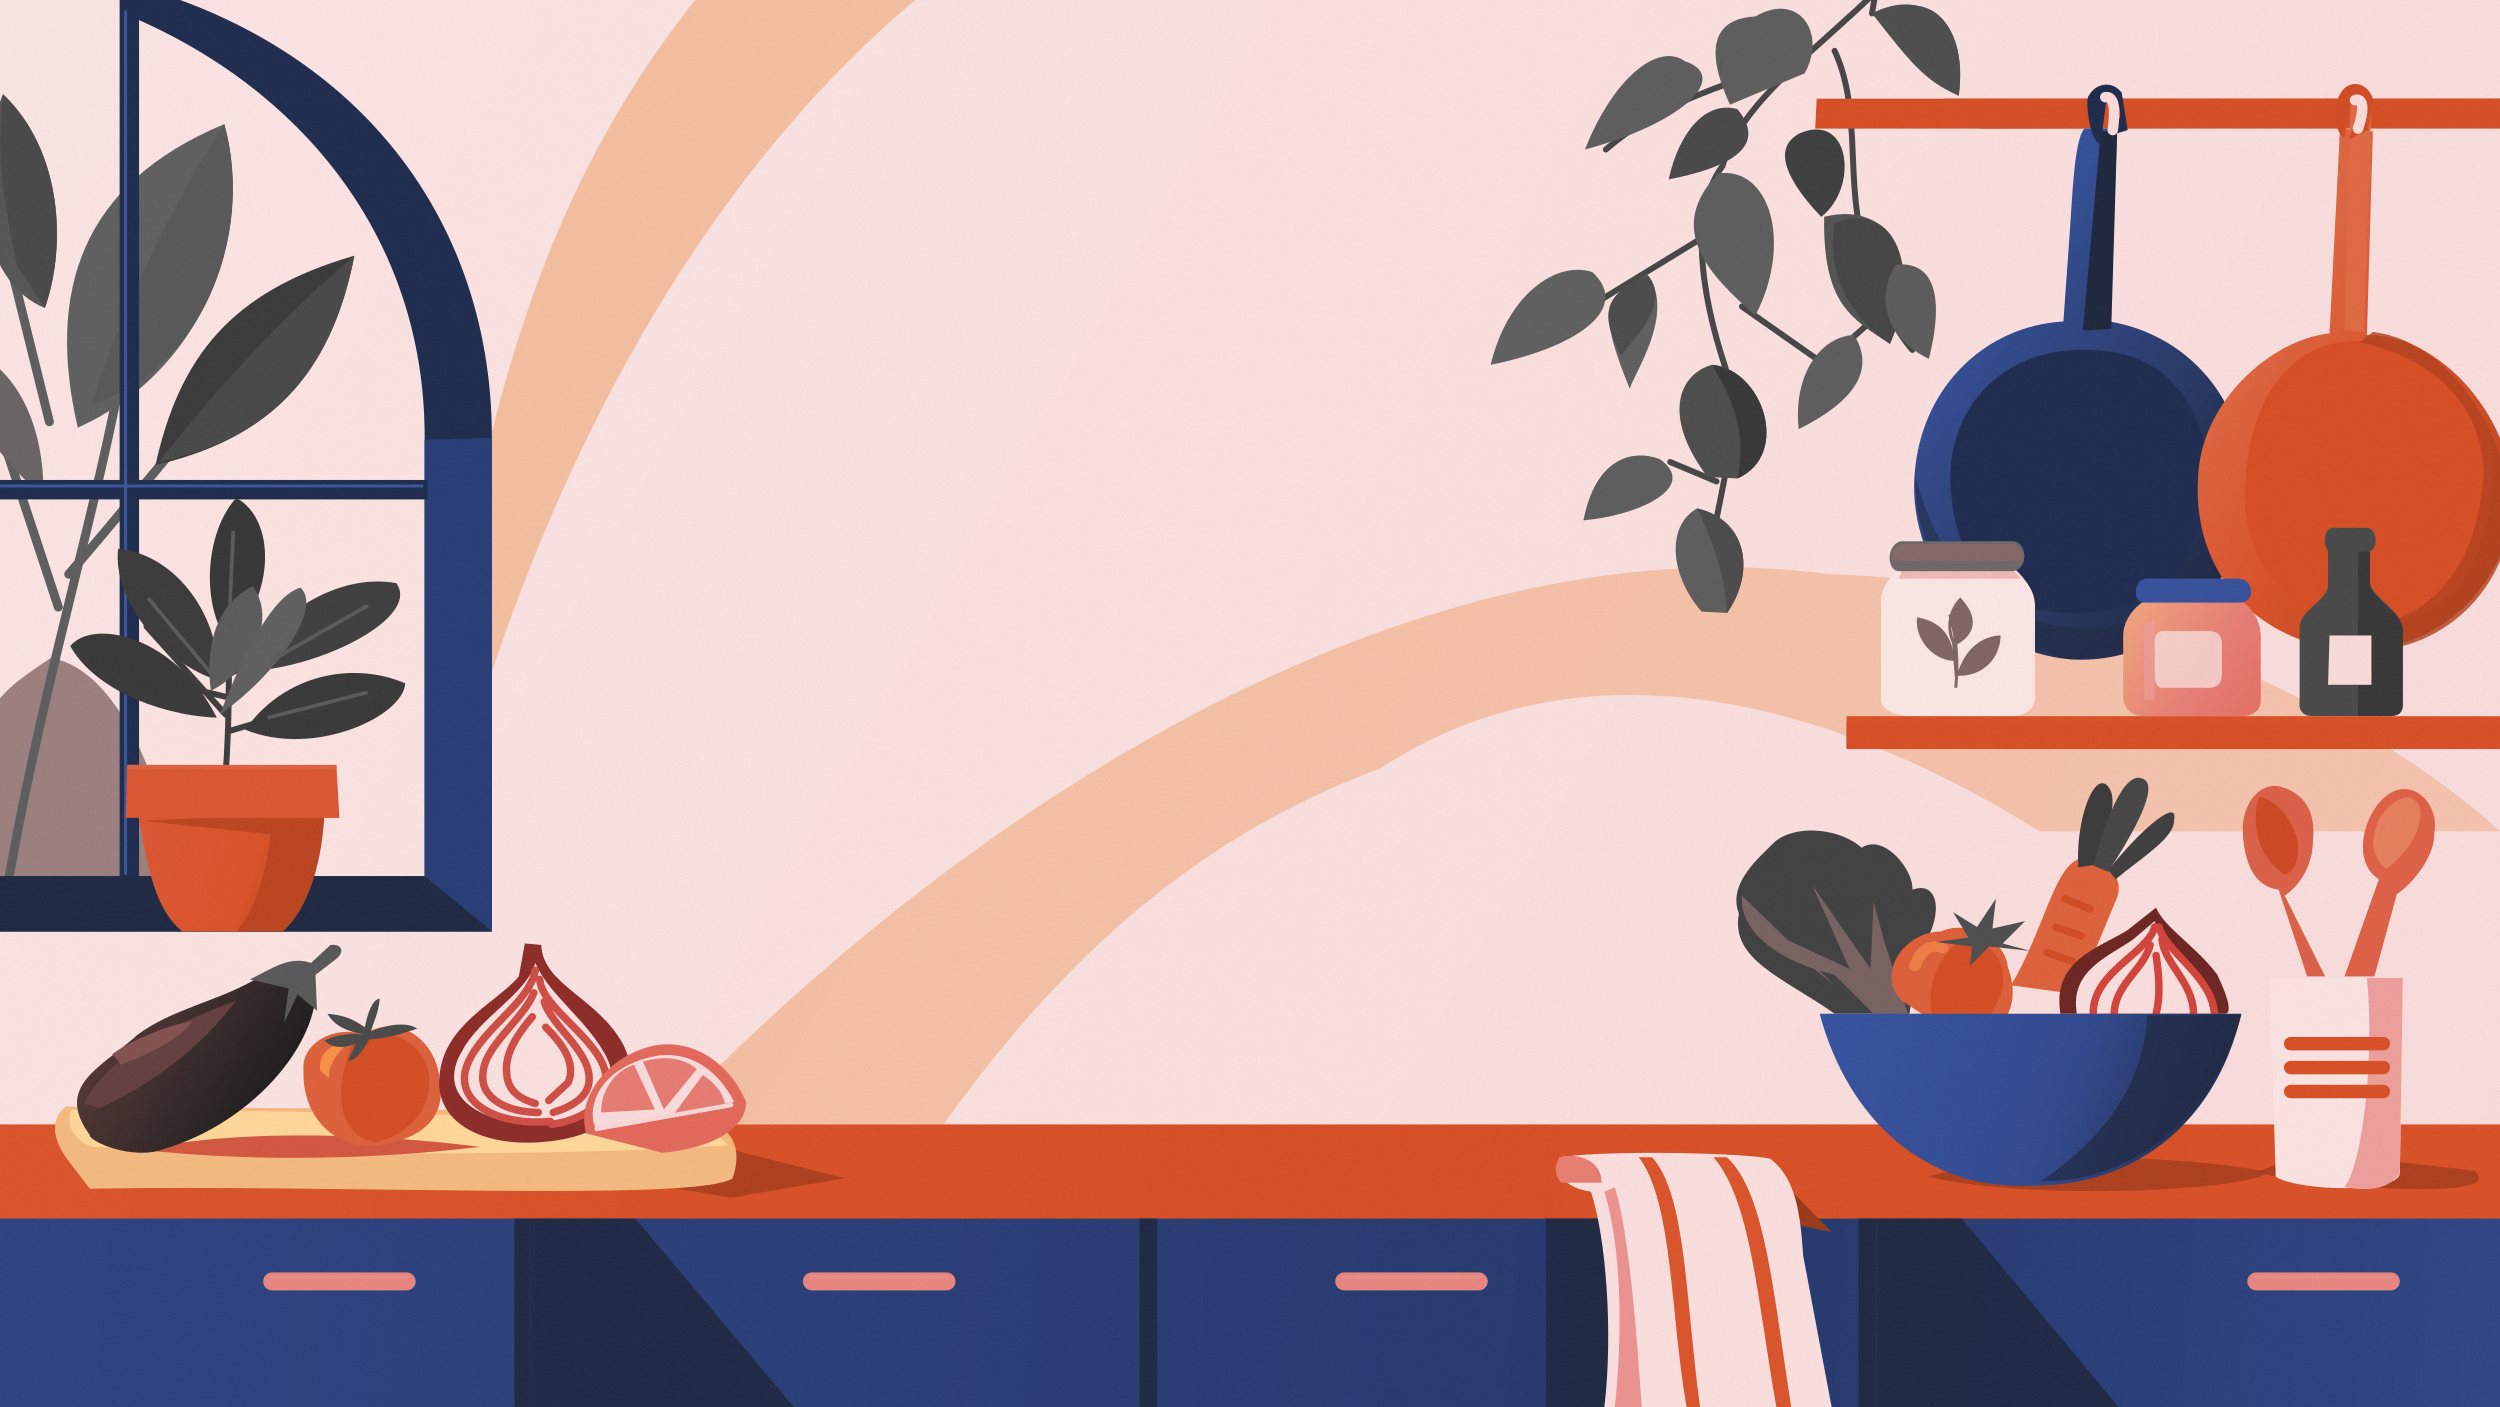
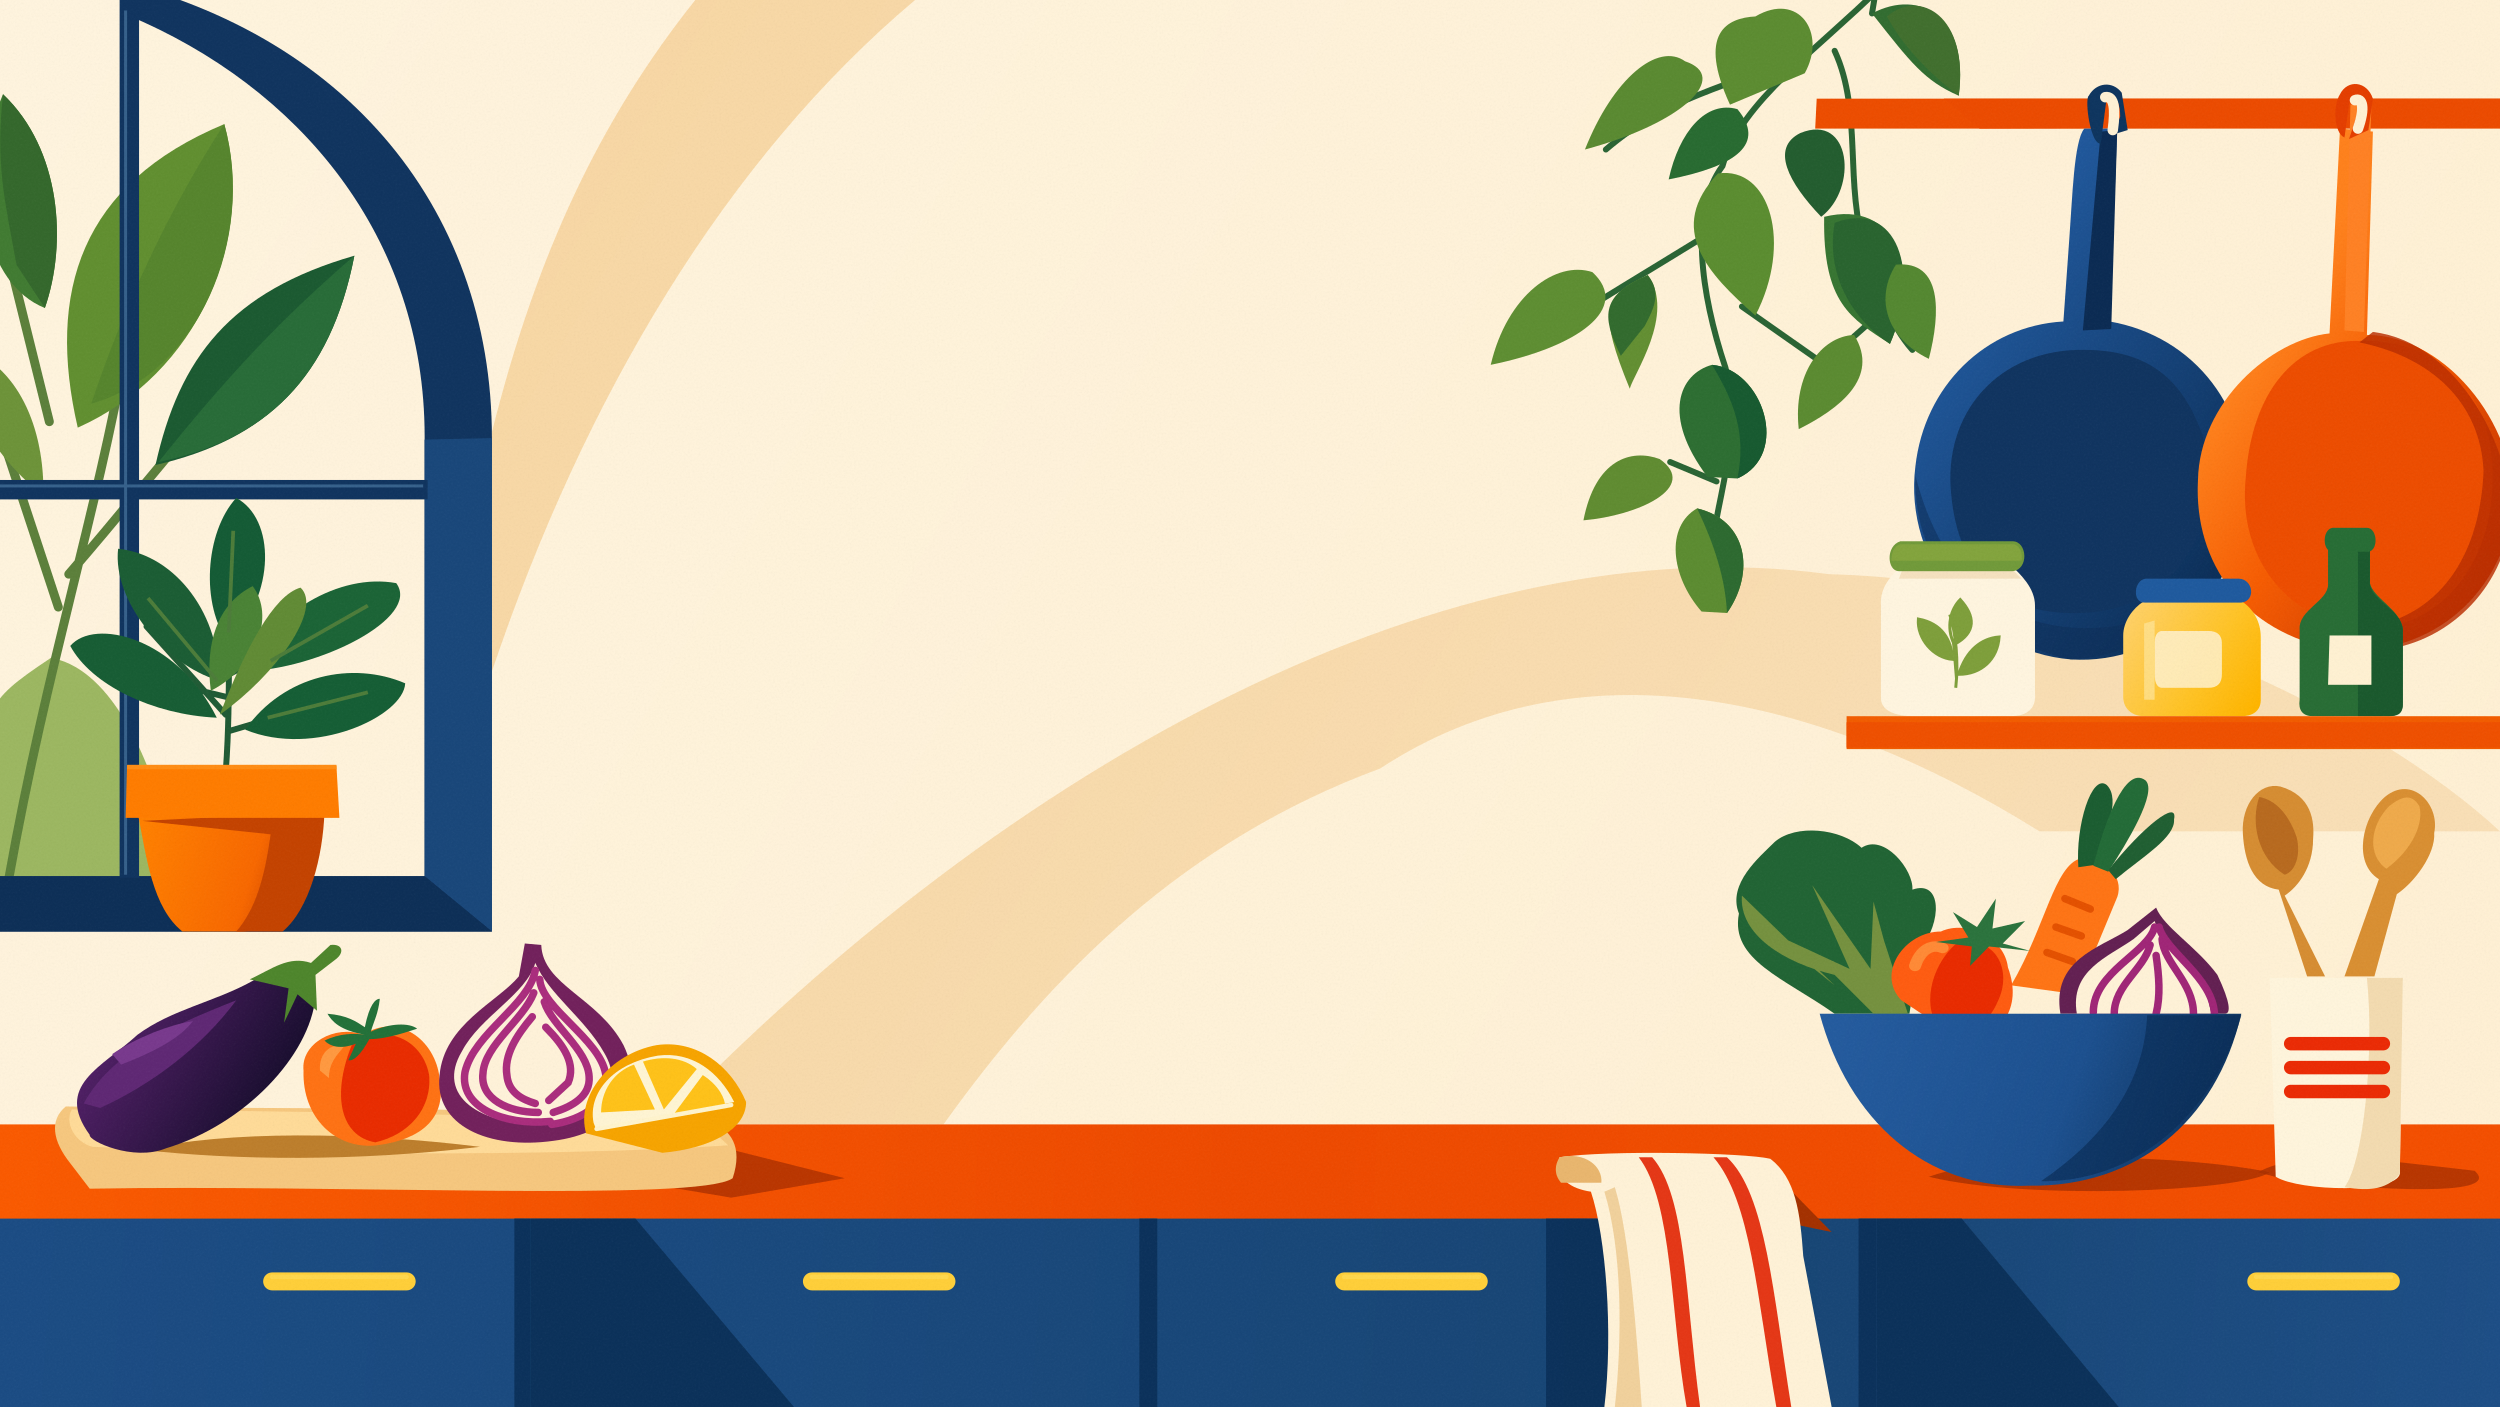
<svg xmlns="http://www.w3.org/2000/svg" viewBox="0 0 1672 941" fill="none" role="img" aria-labelledby="kitchen-title">
  <defs>
    <linearGradient id="wall" x1="0" y1="0" x2="1672" y2="941" gradientUnits="userSpaceOnUse">
-       <stop stop-color="#fae4e3" />
-       <stop offset="1" stop-color="#f8dbda" />
+       <stop stop-color="#fff4de" />
+       <stop offset="1" stop-color="#fff0d3" />
    </linearGradient>
    <linearGradient id="sunlight" x1="329" y1="100" x2="1430" y2="745" gradientUnits="userSpaceOnUse">
-       <stop stop-color="#f3be9e" />
-       <stop offset="1" stop-color="#f4c2ad" />
+       <stop stop-color="#f8d7a4" />
+       <stop offset="1" stop-color="#f9dfb6" />
    </linearGradient>
    <linearGradient id="blue-pan" x1="1280" y1="244" x2="1494" y2="400" gradientUnits="userSpaceOnUse">
-       <stop stop-color="#36519b" />
-       <stop offset="1" stop-color="#20283e" />
+       <stop stop-color="#20589c" />
+       <stop offset="1" stop-color="#0a2c54" />
    </linearGradient>
    <linearGradient id="orange-pan" x1="1487" y1="266" x2="1672" y2="389" gradientUnits="userSpaceOnUse">
-       <stop stop-color="#dd6541" />
-       <stop offset=".4" stop-color="#d9532a" />
-       <stop offset="1" stop-color="#bb4521" />
+       <stop stop-color="#ff811c" />
+       <stop offset=".4" stop-color="#f65c02" />
+       <stop offset="1" stop-color="#c33100" />
    </linearGradient>
    <linearGradient id="orange-pot" x1="93" y1="556" x2="211" y2="593" gradientUnits="userSpaceOnUse">
-       <stop stop-color="#db5734" />
-       <stop offset=".65" stop-color="#d9532a" />
-       <stop offset="1" stop-color="#b54320" />
+       <stop stop-color="#ff8000" />
+       <stop offset=".65" stop-color="#f86800" />
+       <stop offset="1" stop-color="#bc3500" />
    </linearGradient>
    <linearGradient id="counter" x1="0" y1="752" x2="1672" y2="815" gradientUnits="userSpaceOnUse">
-       <stop stop-color="#da542c" />
-       <stop offset=".5" stop-color="#d74f26" />
-       <stop offset="1" stop-color="#d95128" />
+       <stop stop-color="#fa5a00" />
+       <stop offset=".5" stop-color="#ee4a00" />
+       <stop offset="1" stop-color="#f44f00" />
    </linearGradient>
    <linearGradient id="cabinet" x1="0" y1="815" x2="1672" y2="941" gradientUnits="userSpaceOnUse">
-       <stop stop-color="#2e4482" />
-       <stop offset=".7" stop-color="#26396d" />
-       <stop offset="1" stop-color="#2f4686" />
+       <stop stop-color="#1b4c84" />
+       <stop offset=".7" stop-color="#174574" />
+       <stop offset="1" stop-color="#1d4e86" />
    </linearGradient>
    <linearGradient id="bowl-blue" x1="1228" y1="688" x2="1480" y2="780" gradientUnits="userSpaceOnUse">
-       <stop stop-color="#38539f" />
-       <stop offset=".6" stop-color="#324a8e" />
-       <stop offset="1" stop-color="#202a47" />
+       <stop stop-color="#245b9e" />
+       <stop offset=".6" stop-color="#1c508f" />
+       <stop offset="1" stop-color="#0d315a" />
    </linearGradient>
    <linearGradient id="jar-yellow" x1="1421" y1="418" x2="1508" y2="472" gradientUnits="userSpaceOnUse">
-       <stop stop-color="#f0a17d" />
-       <stop offset=".6" stop-color="#e67e75" />
-       <stop offset="1" stop-color="#e47167" />
+       <stop stop-color="#ffd064" />
+       <stop offset=".6" stop-color="#ffc325" />
+       <stop offset="1" stop-color="#ffb500" />
    </linearGradient>
    <linearGradient id="leaf-green" x1="1100" y1="100" x2="1270" y2="280" gradientUnits="userSpaceOnUse">
-       <stop stop-color="#6c6565" />
-       <stop offset="1" stop-color="#3e3e3e" />
+       <stop stop-color="#6e9639" />
+       <stop offset="1" stop-color="#205b2f" />
    </linearGradient>
    <linearGradient id="purple-skin" x1="63" y1="684" x2="179" y2="756" gradientUnits="userSpaceOnUse">
-       <stop stop-color="#583a39" />
-       <stop offset="1" stop-color="#1a1c1c" />
+       <stop stop-color="#56216b" />
+       <stop offset="1" stop-color="#140c2a" />
    </linearGradient>
    <clipPath id="window-opening">
      <path d="M0 0H83C199 39 285 154 285 292V587H0Z" />
    </clipPath>
    <filter id="kitchen-paper" x="0" y="0" width="100%" height="100%" color-interpolation-filters="sRGB">
      <feTurbulence type="fractalNoise" baseFrequency=".72" numOctaves="3" seed="22" stitchTiles="stitch" result="noise" />
      <feColorMatrix in="noise" type="saturate" values="0" />
      <feComponentTransfer>
        <feFuncA type="linear" slope=".06" />
      </feComponentTransfer>
      <feComposite in2="SourceGraphic" operator="in" result="pigment" />
      <feBlend in="SourceGraphic" in2="pigment" mode="soft-light" />
    </filter>
  </defs>
  <g filter="url(#kitchen-paper)">
    <path d="M0 0H1672V941H0Z" fill="url(#wall)" />
    <path d="M465 0H612C486 106 391 265 329 449L329 289C359 169 402 79 465 0Z" fill="url(#sunlight)" />
    <path d="M442 752C678 507 971 350 1223 384 1410 389 1590 480 1672 556L1364 556C1215 463 1054 428 923 514 793 562 704 650 631 752Z" fill="url(#sunlight)" />
    <g clip-path="url(#window-opening)">
-       <path d="M-34 553C-3 469-14 472 34 440 69 446 101 494 120 587H-34Z" fill="#9c8080" />
-       <path d="M6 587C31 447 65 342 84 234M46 384C111 309 163 237 228 184M33 282 7 177M39 406 5 303" stroke="#5e5e5e" stroke-width="6" stroke-linecap="round" />
-       <path d="M30 206C-10 190-24 125 2 63 41 100 45 163 30 206Z" fill="#565656" />
-       <path d="M11 177C3 133-3 110 2 63 41 100 45 163 30 206Z" fill="#4a4a4a" />
-       <path d="M52 286C31 195 54 123 150 83 171 159 133 250 52 286Z" fill="#606060" />
-       <path d="M61 270C83 204 114 138 150 83 171 159 133 250 61 270Z" fill="#595959" />
-       <path d="M104 311C120 239 154 195 237 171 221 253 178 294 104 311Z" fill="#3b3b3b" />
-       <path d="M106 309C151 253 186 215 237 171 221 253 178 294 106 309Z" fill="#4a4a4a" />
-       <path d="M-25 232C12 244 30 286 29 332-15 295-24 261-25 232Z" fill="#6b6464" />
+       <path d="M-34 553C-3 469-14 472 34 440 69 446 101 494 120 587H-34Z" fill="#9cb761" />
+       <path d="M6 587C31 447 65 342 84 234M46 384C111 309 163 237 228 184M33 282 7 177M39 406 5 303" stroke="#5c803b" stroke-width="6" stroke-linecap="round" />
+       <path d="M30 206C-10 190-24 125 2 63 41 100 45 163 30 206Z" fill="#417b32" />
+       <path d="M11 177C3 133-3 110 2 63 41 100 45 163 30 206Z" fill="#34682c" />
+       <path d="M52 286C31 195 54 123 150 83 171 159 133 250 52 286Z" fill="#618f30" />
+       <path d="M61 270C83 204 114 138 150 83 171 159 133 250 61 270Z" fill="#56852d" />
+       <path d="M104 311C120 239 154 195 237 171 221 253 178 294 104 311Z" fill="#1b5a31" />
+       <path d="M106 309C151 253 186 215 237 171 221 253 178 294 106 309Z" fill="#286c38" />
+       <path d="M-25 232C12 244 30 286 29 332-15 295-24 261-25 232Z" fill="#6d9339" />
    </g>
-     <path d="M55-18C227 15 329 137 329 293V623H-30V586H284V292C284 158 200 58 85 10L80-14Z" fill="#202d4f" />
-     <path d="M284 294 329 293V623L284 586Z" fill="#293e76" />
-     <path d="M0 586H284L329 623H0Z" fill="#202a44" />
-     <path d="M80 0H93V587H80Z" fill="#202d4f" />
-     <path d="M0 321H286V334H0Z" fill="#202d4f" />
-     <path d="M84 7V585M0 325H283" stroke="#3c559a" stroke-width="2" />
-     <path d="M151 516C155 461 151 421 156 385M151 478 98 419M153 451 233 410M153 489 234 465M151 466 84 450" stroke="#3e3e3e" stroke-width="4" stroke-linecap="round" />
-     <path d="M146 455C111 445 75 402 79 367 119 371 148 414 146 455Z" fill="#3c3c3c" />
-     <path d="M153 430C134 405 137 356 158 333 184 347 185 397 153 430Z" fill="#383838" />
-     <path d="M163 449C182 410 227 383 265 390 282 413 213 448 163 449Z" fill="#404040" />
-     <path d="M164 488C190 451 236 442 271 457 270 479 210 507 164 488Z" fill="#3a3a3a" />
-     <path d="M145 480C102 478 61 458 47 432 63 413 118 426 145 480Z" fill="#3a3a3a" />
-     <path d="M141 462C137 431 145 404 169 392 184 412 172 446 141 462Z" fill="#5c5c5c" />
-     <path d="M147 478C164 434 183 398 201 393 216 407 185 451 147 478Z" fill="#606060" />
-     <path d="M99 400 145 455M181 442 246 405M179 480 246 463M156 355 153 423" stroke="#5b5b5b" stroke-width="2.5" />
+     <path d="M55-18C227 15 329 137 329 293V623H-30V586H284V292C284 158 200 58 85 10L80-14Z" fill="#10345f" />
+     <path d="M284 294 329 293V623L284 586Z" fill="#19477a" />
+     <path d="M0 586H284L329 623H0Z" fill="#0d2f57" />
+     <path d="M80 0H93V587H80Z" fill="#10345f" />
+     <path d="M0 321H286V334H0Z" fill="#10345f" />
+     <path d="M84 7V585M0 325H283" stroke="#36618b" stroke-width="2" />
+     <path d="M151 516C155 461 151 421 156 385M151 478 98 419M153 451 233 410M153 489 234 465M151 466 84 450" stroke="#205b35" stroke-width="4" stroke-linecap="round" />
+     <path d="M146 455C111 445 75 402 79 367 119 371 148 414 146 455Z" fill="#1b5d34" />
+     <path d="M153 430C134 405 137 356 158 333 184 347 185 397 153 430Z" fill="#145b35" />
+     <path d="M163 449C182 410 227 383 265 390 282 413 213 448 163 449Z" fill="#1b6436" />
+     <path d="M164 488C190 451 236 442 271 457 270 479 210 507 164 488Z" fill="#155e35" />
+     <path d="M145 480C102 478 61 458 47 432 63 413 118 426 145 480Z" fill="#175d34" />
+     <path d="M141 462C137 431 145 404 169 392 184 412 172 446 141 462Z" fill="#4a8335" />
+     <path d="M147 478C164 434 183 398 201 393 216 407 185 451 147 478Z" fill="#618b35" />
+     <path d="M99 400 145 455M181 442 246 405M179 480 246 463M156 355 153 423" stroke="#4d7c3a" stroke-width="2.5" />
    <path d="M92 543H217C212 590 195 623 160 623H122C102 607 98 574 92 543Z" fill="url(#orange-pot)" />
-     <path d="M95 549 181 558C177 587 171 608 158 623H189C207 608 216 573 217 543Z" fill="#bb4521" />
-     <path d="M85 512H225L227 547H84Z" fill="#db5732" />
-     <path d="M85 513H225" stroke="#de6243" stroke-width="3" />
-     <path d="M1257-8C1217 32 1164 68 1152 111 1130 141 1137 195 1154 246 1169 306 1134 360 1147 402M1210 34C1153 60 1116 64 1074 100M1150 152 1047 215M1165 205 1232 252M1227 34C1246 75 1233 124 1248 169 1259 198 1264 217 1279 234M1252 9 1255-9M1148 322 1117 309M1258 209 1240 225M1255 188 1272 182" stroke="#474747" stroke-width="4" stroke-linecap="round" />
-     <path d="M1252 9C1284-8 1317 11 1310 64 1287 54 1278 42 1252 9Z" fill="#4f4f4f" />
-     <path d="M1262 11C1272 30 1290 49 1310 64 1317 11 1284-8 1262 11Z" fill="#4e4e4e" />
-     <path d="M1157 70C1135 22 1155 12 1174 11 1203-6 1222 22 1207 49Z" fill="#5e5e5e" />
-     <path d="M1060 100C1079 52 1109 28 1127 41 1157 51 1127 82 1060 100Z" fill="#5e5e5e" />
-     <path d="M1116 120C1123 88 1141 67 1162 73 1181 96 1162 111 1116 120Z" fill="#4a4a4a" />
-     <path d="M1149 116C1184 111 1199 163 1174 211 1142 183 1114 153 1149 116Z" fill="#5e5e5e" />
-     <path d="M1204 89C1238 75 1243 126 1218 145 1196 122 1184 99 1204 89Z" fill="#404040" />
-     <path d="M1220 145C1269 133 1285 182 1264 230 1238 213 1219 203 1220 145Z" fill="#545454" />
-     <path d="M1227 149C1221 183 1238 213 1264 230 1285 182 1269 133 1227 149Z" fill="#464646" />
-     <path d="M1268 177C1299 174 1298 209 1290 240 1261 226 1254 199 1268 177Z" fill="#5c5c5c" />
-     <path d="M997 244C1008 197 1041 174 1065 182 1091 206 1056 232 997 244Z" fill="#606060" />
-     <path d="M1090 260C1069 209 1072 197 1102 184 1121 210 1092 251 1090 260Z" fill="#606060" />
-     <path d="M1100 218C1107 205 1111 195 1102 184 1072 197 1070 210 1084 238Z" fill="#4c4c4c" />
-     <path d="M1142 319C1111 278 1123 250 1145 244 1179 247 1198 304 1162 320Z" fill="#4e4e4e" />
-     <path d="M1145 244C1160 269 1168 290 1162 320 1198 304 1179 247 1145 244Z" fill="#393939" />
-     <path d="M1059 348C1067 307 1091 300 1110 307 1137 326 1095 345 1059 348Z" fill="#5e5e5e" />
-     <path d="M1138 409C1117 385 1114 352 1135 340 1169 348 1174 383 1155 410Z" fill="#5e5e5e" />
-     <path d="M1135 340C1147 365 1154 388 1155 410 1174 383 1169 348 1135 340Z" fill="#4c4c4c" />
-     <path d="M1203 287C1199 250 1218 225 1240 224 1258 253 1229 274 1203 287Z" fill="#5e5e5e" />
-     <path d="M1215 66H1672V86H1214Z" fill="#d64f26" />
-     <path d="M1300 66H1672V85L1324 86Z" fill="#d54f26" />
+     <path d="M95 549 181 558C177 587 171 608 158 623H189C207 608 216 573 217 543Z" fill="#c44300" />
+     <path d="M85 512H225L227 547H84Z" fill="#ff7c00" />
+     <path d="M85 513H225" stroke="#ff8d15" stroke-width="3" />
+     <path d="M1257-8C1217 32 1164 68 1152 111 1130 141 1137 195 1154 246 1169 306 1134 360 1147 402M1210 34C1153 60 1116 64 1074 100M1150 152 1047 215M1165 205 1232 252M1227 34C1246 75 1233 124 1248 169 1259 198 1264 217 1279 234M1252 9 1255-9M1148 322 1117 309M1258 209 1240 225M1255 188 1272 182" stroke="#2a6434" stroke-width="4" stroke-linecap="round" />
+     <path d="M1252 9C1284-8 1317 11 1310 64 1287 54 1278 42 1252 9Z" fill="#326d31" />
+     <path d="M1262 11C1272 30 1290 49 1310 64 1317 11 1284-8 1262 11Z" fill="#416f2e" />
+     <path d="M1157 70C1135 22 1155 12 1174 11 1203-6 1222 22 1207 49Z" fill="#5c8c31" />
+     <path d="M1060 100C1079 52 1109 28 1127 41 1157 51 1127 82 1060 100Z" fill="#5a8a31" />
+     <path d="M1116 120C1123 88 1141 67 1162 73 1181 96 1162 111 1116 120Z" fill="#286b31" />
+     <path d="M1149 116C1184 111 1199 163 1174 211 1142 183 1114 153 1149 116Z" fill="#5b8d30" />
+     <path d="M1204 89C1238 75 1243 126 1218 145 1196 122 1184 99 1204 89Z" fill="#235d2f" />
+     <path d="M1220 145C1269 133 1285 182 1264 230 1238 213 1219 203 1220 145Z" fill="#377532" />
+     <path d="M1227 149C1221 183 1238 213 1264 230 1285 182 1269 133 1227 149Z" fill="#29642f" />
+     <path d="M1268 177C1299 174 1298 209 1290 240 1261 226 1254 199 1268 177Z" fill="#548831" />
+     <path d="M997 244C1008 197 1041 174 1065 182 1091 206 1056 232 997 244Z" fill="#5e8e32" />
+     <path d="M1090 260C1069 209 1072 197 1102 184 1121 210 1092 251 1090 260Z" fill="#638f32" />
+     <path d="M1100 218C1107 205 1111 195 1102 184 1072 197 1070 210 1084 238Z" fill="#326b2e" />
+     <path d="M1142 319C1111 278 1123 250 1145 244 1179 247 1198 304 1162 320Z" fill="#2d6e32" />
+     <path d="M1145 244C1160 269 1168 290 1162 320 1198 304 1179 247 1145 244Z" fill="#175a30" />
+     <path d="M1059 348C1067 307 1091 300 1110 307 1137 326 1095 345 1059 348Z" fill="#608c31" />
+     <path d="M1138 409C1117 385 1114 352 1135 340 1169 348 1174 383 1155 410Z" fill="#5c8c31" />
+     <path d="M1135 340C1147 365 1154 388 1155 410 1174 383 1169 348 1135 340Z" fill="#2d6a30" />
+     <path d="M1203 287C1199 250 1218 225 1240 224 1258 253 1229 274 1203 287Z" fill="#5b8b31" />
+     <path d="M1215 66H1672V86H1214Z" fill="#ed4d00" />
+     <path d="M1300 66H1672V85L1324 86Z" fill="#ec4b00" />
    <path d="M1394 86C1387 94 1386 133 1384 159L1380 215C1328 218 1287 258 1281 312 1273 376 1322 436 1385 441 1448 445 1497 395 1502 335 1506 274 1468 225 1411 215L1416 86Z" fill="url(#blue-pan)" />
-     <path d="M1394 234C1337 233 1299 276 1305 331 1310 384 1340 411 1389 410 1454 410 1489 352 1473 291 1460 254 1437 234 1394 234Z" fill="#202d50" />
-     <path d="M1281 318C1279 382 1327 429 1385 441 1445 438 1483 395 1501 339 1485 387 1451 418 1401 420 1341 422 1299 388 1281 318Z" fill="#202a44" opacity=".55" />
-     <path d="M1405 88 1393 221 1412 220 1416 87Z" fill="#20283e" />
-     <path d="M1397 64C1402 55 1413 54 1419 62L1423 87 1413 90 1418 78C1418 62 1409 63 1409 65L1405 96C1398 97 1394 66 1397 64Z" fill="#202c4d" />
-     <path d="M1408 65C1414 64 1415 73 1413 87" stroke="#f9dbda" stroke-width="7" stroke-linecap="round" />
+     <path d="M1394 234C1337 233 1299 276 1305 331 1310 384 1340 411 1389 410 1454 410 1489 352 1473 291 1460 254 1437 234 1394 234Z" fill="#103460" />
+     <path d="M1281 318C1279 382 1327 429 1385 441 1445 438 1483 395 1501 339 1485 387 1451 418 1401 420 1341 422 1299 388 1281 318Z" fill="#0c2d58" opacity=".55" />
+     <path d="M1405 88 1393 221 1412 220 1416 87Z" fill="#0b2b53" />
+     <path d="M1397 64C1402 55 1413 54 1419 62L1423 87 1413 90 1418 78C1418 62 1409 63 1409 65L1405 96C1398 97 1394 66 1397 64Z" fill="#0e355f" />
+     <path d="M1408 65C1414 64 1415 73 1413 87" stroke="#fff1d4" stroke-width="7" stroke-linecap="round" />
    <path d="M1565 86 1558 223C1519 227 1471 269 1470 321 1467 377 1501 423 1561 434 1623 441 1671 400 1680 344 1687 290 1638 224 1583 224L1587 88Z" fill="url(#orange-pan)" />
-     <path d="M1578 228C1535 227 1506 262 1502 319 1496 377 1534 417 1583 421 1638 419 1667 371 1667 321 1669 257 1623 226 1578 228Z" fill="#d64f26" />
-     <path d="M1587 222C1645 229 1682 303 1679 350 1672 399 1631 434 1586 435L1582 420C1637 411 1659 365 1661 315 1659 270 1627 239 1578 229Z" fill="#b2421f" opacity=".82" />
-     <path d="M1572 70 1568 221 1581 222 1586 70Z" fill="#df6a45" />
-     <path d="M1565 63C1570 53 1583 54 1587 66L1584 87 1571 93 1578 72C1580 62 1573 62 1571 70L1568 92C1561 89 1560 71 1565 63Z" fill="#d04d25" />
-     <path d="M1575 67C1580 65 1582 72 1577 86" stroke="#f9dbda" stroke-width="7" stroke-linecap="round" />
-     <path d="M1273 378C1265 384 1257 393 1258 405L1258 467C1258 475 1267 479 1280 479H1344C1356 479 1362 474 1361 463L1361 405C1361 393 1351 384 1345 378Z" fill="#fae5e4" />
-     <path d="M1273 379H1344L1352 387H1270Z" fill="#ea9996" opacity=".6" />
-     <path d="M1271 362H1346C1356 362 1357 381 1346 382H1270C1262 382 1261 365 1271 362Z" fill="#6f6868" />
-     <path d="M1271 364H1346C1351 364 1353 371 1352 375H1265C1265 369 1267 365 1271 364Z" fill="#856868" />
-     <path d="M1308 460C1310 442 1308 423 1304 411M1306 441C1293 440 1282 427 1283 414 1299 417 1305 428 1306 441ZM1310 451C1315 435 1325 427 1337 426 1336 441 1325 451 1310 451ZM1307 431C1301 419 1305 407 1311 401 1321 412 1322 423 1307 431Z" fill="#806666" stroke="#806666" stroke-width="2" />
+     <path d="M1578 228C1535 227 1506 262 1502 319 1496 377 1534 417 1583 421 1638 419 1667 371 1667 321 1669 257 1623 226 1578 228Z" fill="#ed4d00" />
+     <path d="M1587 222C1645 229 1682 303 1679 350 1672 399 1631 434 1586 435L1582 420C1637 411 1659 365 1661 315 1659 270 1627 239 1578 229Z" fill="#b92d00" opacity=".82" />
+     <path d="M1572 70 1568 221 1581 222 1586 70Z" fill="#ff8124" />
+     <path d="M1565 63C1570 53 1583 54 1587 66L1584 87 1571 93 1578 72C1580 62 1573 62 1571 70L1568 92C1561 89 1560 71 1565 63Z" fill="#e43e00" />
+     <path d="M1575 67C1580 65 1582 72 1577 86" stroke="#fff1d4" stroke-width="7" stroke-linecap="round" />
+     <path d="M1273 378C1265 384 1257 393 1258 405L1258 467C1258 475 1267 479 1280 479H1344C1356 479 1362 474 1361 463L1361 405C1361 393 1351 384 1345 378Z" fill="#fff5df" />
+     <path d="M1273 379H1344L1352 387H1270Z" fill="#eed4aa" opacity=".6" />
+     <path d="M1271 362H1346C1356 362 1357 381 1346 382H1270C1262 382 1261 365 1271 362Z" fill="#719a3a" />
+     <path d="M1271 364H1346C1351 364 1353 371 1352 375H1265C1265 369 1267 365 1271 364Z" fill="#83a43d" />
+     <path d="M1308 460C1310 442 1308 423 1304 411M1306 441C1293 440 1282 427 1283 414 1299 417 1305 428 1306 441ZM1310 451C1315 435 1325 427 1337 426 1336 441 1325 451 1310 451ZM1307 431C1301 419 1305 407 1311 401 1321 412 1322 423 1307 431Z" fill="#7e9f3b" stroke="#7e9f3b" stroke-width="2" />
    <path d="M1434 402H1499C1507 407 1512 416 1512 426V468C1512 476 1506 479 1499 479H1434C1426 479 1420 474 1420 466V425C1420 416 1426 407 1434 402Z" fill="url(#jar-yellow)" />
-     <path d="M1435 387H1497C1507 387 1509 402 1499 403H1434C1426 403 1427 388 1435 387Z" fill="#37529c" />
-     <path d="M1446 422H1477C1483 422 1486 425 1486 430V451C1486 457 1483 460 1477 460H1446C1442 460 1441 455 1441 451V430C1441 425 1443 422 1446 422Z" fill="#f7d6d5" opacity=".85" />
-     <path d="M1434 417 1441 415V468H1434Z" fill="#ed9d9a" opacity=".7" />
-     <path d="M1557 365H1585L1585 390C1587 400 1606 408 1607 421V471C1607 476 1604 479 1597 479H1547C1540 479 1537 475 1538 468V421C1537 408 1557 402 1557 391Z" fill="#4a4a4a" />
-     <path d="M1577 366H1585V391C1587 402 1606 408 1607 421V471C1607 478 1603 479 1597 479H1577Z" fill="#393939" />
-     <path d="M1560 353H1583C1590 353 1591 368 1584 369H1560C1553 369 1553 354 1560 353Z" fill="#4a4a4a" />
-     <path d="M1558 425H1586V458H1557Z" fill="#f8dad9" />
-     <path d="M1235 479H1672V501H1235Z" fill="#d95027" />
-     <path d="M1235 483H1672V500H1235Z" fill="#d74f26" />
+     <path d="M1435 387H1497C1507 387 1509 402 1499 403H1434C1426 403 1427 388 1435 387Z" fill="#1f5a9e" />
+     <path d="M1446 422H1477C1483 422 1486 425 1486 430V451C1486 457 1483 460 1477 460H1446C1442 460 1441 455 1441 451V430C1441 425 1443 422 1446 422Z" fill="#fff1cd" opacity=".85" />
+     <path d="M1434 417 1441 415V468H1434Z" fill="#ffe69a" opacity=".7" />
+     <path d="M1557 365H1585L1585 390C1587 400 1606 408 1607 421V471C1607 476 1604 479 1597 479H1547C1540 479 1537 475 1538 468V421C1537 408 1557 402 1557 391Z" fill="#286d35" />
+     <path d="M1577 366H1585V391C1587 402 1606 408 1607 421V471C1607 478 1603 479 1597 479H1577Z" fill="#1a592d" />
+     <path d="M1560 353H1583C1590 353 1591 368 1584 369H1560C1553 369 1553 354 1560 353Z" fill="#276d35" />
+     <path d="M1558 425H1586V458H1557Z" fill="#fff1d2" />
+     <path d="M1235 479H1672V501H1235Z" fill="#f25c00" />
+     <path d="M1235 483H1672V500H1235Z" fill="#ef5000" />
    <path d="M0 752H1672V816H0Z" fill="url(#counter)" />
    <path d="M0 815H1672V941H0Z" fill="url(#cabinet)" />
-     <path d="M344 815H355V941H344ZM762 815H774V941H762ZM1034 815H1046V941H1034ZM1243 815H1255V941H1243Z" fill="#202a46" />
-     <path d="M355 815H425L531 941H355ZM1046 815H1110L1218 941H1046ZM1255 815H1312L1417 941H1255Z" fill="#202943" opacity=".95" />
-     <path d="m182 857 90 0m271 0 90 0m266 0 90 0m520 0 90 0" stroke="#e8867f" stroke-width="12" stroke-linecap="round" />
-     <path d="m182 854 90 0m271 0 90 0m266 0 90 0m520 0 90 0" stroke="#e98c86" stroke-width="3" stroke-linecap="round" />
-     <path d="M438 756 565 788 489 801 364 780Z" fill="#a03b1c" opacity=".75" />
-     <path d="M44 740C171 742 345 739 474 750 489 755 497 767 490 788 468 804 225 792 60 795L47 778C35 763 33 749 44 740Z" fill="#f3b97f" />
-     <path d="M48 742C191 743 340 745 472 752L487 766C366 774 187 772 62 767 50 764 43 751 48 742Z" fill="#fed698" />
-     <path d="M95 769C151 756 241 757 321 767 238 777 157 776 95 769Z" fill="#d25840" />
+     <path d="M344 815H355V941H344ZM762 815H774V941H762ZM1034 815H1046V941H1034ZM1243 815H1255V941H1243Z" fill="#0b315b" />
+     <path d="M355 815H425L531 941H355ZM1046 815H1110L1218 941H1046ZM1255 815H1312L1417 941H1255Z" fill="#0b3058" opacity=".95" />
+     <path d="m182 857 90 0m271 0 90 0m266 0 90 0m520 0 90 0" stroke="#ffcf39" stroke-width="12" stroke-linecap="round" />
+     <path d="m182 854 90 0m271 0 90 0m266 0 90 0m520 0 90 0" stroke="#ffd74c" stroke-width="3" stroke-linecap="round" />
+     <path d="M438 756 565 788 489 801 364 780Z" fill="#a72e00" opacity=".75" />
+     <path d="M44 740C171 742 345 739 474 750 489 755 497 767 490 788 468 804 225 792 60 795L47 778C35 763 33 749 44 740Z" fill="#f6c77e" />
+     <path d="M48 742C191 743 340 745 472 752L487 766C366 774 187 772 62 767 50 764 43 751 48 742Z" fill="#ffdb98" />
+     <path d="M95 769C151 756 241 757 321 767 238 777 157 776 95 769Z" fill="#bd7e2c" />
    <path d="M60 759C36 726 68 714 92 692 115 675 144 670 169 656 185 644 207 648 211 667 207 706 164 752 111 768 89 777 59 763 60 759Z" fill="url(#purple-skin)" />
-     <path d="M56 738C74 705 112 687 158 669 135 700 102 725 67 741Z" fill="#644140" />
-     <path d="M75 705C91 694 114 685 129 683 119 696 99 705 81 712Z" fill="#845251" />
-     <path d="M167 655C182 648 193 639 208 644L221 632C229 631 231 637 224 642L211 652 212 676 199 665 190 684 193 661Z" fill="#595959" />
-     <path d="M203 716C201 698 224 685 243 692 266 677 291 695 294 721 299 747 283 762 252 766 225 769 202 748 203 716Z" fill="#dd613c" />
-     <path d="M236 697C261 684 283 697 287 719 289 742 273 759 251 764 228 760 221 733 236 697Z" fill="#d34e25" />
-     <path d="M214 716C213 704 222 697 230 700 225 706 220 711 220 721Z" fill="#f79047" />
-     <path d="M244 692C227 689 222 683 219 678 232 679 238 683 244 687 247 672 251 668 254 668 253 678 250 683 248 690 261 684 274 684 279 688 267 692 256 695 247 695 241 706 236 710 233 709L238 698C228 702 221 700 217 696 227 691 237 691 244 692Z" fill="#4a4a4a" />
-     <path d="M362 632C363 659 400 667 417 699 433 732 410 758 370 763 327 769 290 753 294 719 297 685 333 670 347 653L351 631Z" fill="#8d2d29" />
-     <path d="M358 644C352 665 321 680 309 703 291 733 321 753 365 752 401 751 419 729 404 704 391 681 367 665 358 644Z" fill="#f9e0df" />
-     <path d="M358 649C354 672 317 691 311 717 307 740 336 753 368 750M361 655C362 674 401 695 405 718 409 737 390 749 369 752M357 664C350 682 324 699 323 718 321 735 340 744 360 744M364 670C369 686 393 702 394 720 395 733 383 740 370 744M356 680C345 693 337 706 339 719 340 730 348 735 358 738M365 687C378 700 385 712 380 724L367 736" stroke="#ce4e45" stroke-width="5" stroke-linecap="round" />
-     <path d="M392 758C385 734 407 705 439 699 466 695 489 713 499 737 499 755 476 768 443 771Z" fill="#e2695b" />
-     <path d="M397 751C393 731 410 711 440 706 463 703 481 717 491 737L399 756Z" fill="#f8dbda" />
-     <path d="M402 744C402 730 410 717 424 712L438 742ZM430 710C443 706 457 707 466 715L444 742ZM470 719C481 726 485 735 485 740L450 746Z" fill="#e67b73" />
-     <path d="m399 755 90-16" stroke="#f7d6d5" stroke-width="3" stroke-linecap="round" />
-     <path d="M1290 787C1344 768 1465 773 1518 784 1500 797 1355 803 1290 787Z" fill="#a23c1d" opacity=".8" />
-     <path d="M1510 784C1541 768 1584 775 1655 783 1672 798 1614 798 1533 790Z" fill="#a23c1d" opacity=".8" />
-     <path d="M1227 678C1193 654 1157 642 1163 611 1155 591 1177 573 1187 563 1201 551 1231 554 1245 567 1260 557 1280 582 1279 595 1299 588 1299 617 1284 635L1277 678Z" fill="#424242" />
-     <path d="M1165 599C1163 625 1193 644 1227 652L1253 678H1276L1260 629 1253 603 1251 648 1212 592 1237 648 1181 622 1227 659Z" fill="#796262" />
-     <path d="M1345 659C1368 620 1374 578 1392 574 1407 573 1421 586 1416 600L1389 665Z" fill="#dd623c" />
-     <path d="M1390 580C1388 552 1399 517 1409 525 1419 535 1407 558 1404 578Z" fill="#3c3c3c" />
-     <path d="M1400 579C1407 552 1421 511 1435 522 1443 530 1423 563 1410 583Z" fill="#474747" />
-     <path d="M1410 582C1433 553 1457 534 1454 548 1455 560 1433 573 1415 588Z" fill="#404040" />
-     <path d="m1381 601 17 7m-23 12 17 6m-23 11 17 6" stroke="#d04d25" stroke-width="5" stroke-linecap="round" />
+     <path d="M56 738C74 705 112 687 158 669 135 700 102 725 67 741Z" fill="#5f2874" />
+     <path d="M75 705C91 694 114 685 129 683 119 696 99 705 81 712Z" fill="#78398d" />
+     <path d="M167 655C182 648 193 639 208 644L221 632C229 631 231 637 224 642L211 652 212 676 199 665 190 684 193 661Z" fill="#4e862c" />
+     <path d="M203 716C201 698 224 685 243 692 266 677 291 695 294 721 299 747 283 762 252 766 225 769 202 748 203 716Z" fill="#ff7214" />
+     <path d="M236 697C261 684 283 697 287 719 289 742 273 759 251 764 228 760 221 733 236 697Z" fill="#e92c00" />
+     <path d="M214 716C213 704 222 697 230 700 225 706 220 711 220 721Z" fill="#ff9940" />
+     <path d="M244 692C227 689 222 683 219 678 232 679 238 683 244 687 247 672 251 668 254 668 253 678 250 683 248 690 261 684 274 684 279 688 267 692 256 695 247 695 241 706 236 710 233 709L238 698C228 702 221 700 217 696 227 691 237 691 244 692Z" fill="#237139" />
+     <path d="M362 632C363 659 400 667 417 699 433 732 410 758 370 763 327 769 290 753 294 719 297 685 333 670 347 653L351 631Z" fill="#72215c" />
+     <path d="M358 644C352 665 321 680 309 703 291 733 321 753 365 752 401 751 419 729 404 704 391 681 367 665 358 644Z" fill="#fff2d9" />
+     <path d="M358 649C354 672 317 691 311 717 307 740 336 753 368 750M361 655C362 674 401 695 405 718 409 737 390 749 369 752M357 664C350 682 324 699 323 718 321 735 340 744 360 744M364 670C369 686 393 702 394 720 395 733 383 740 370 744M356 680C345 693 337 706 339 719 340 730 348 735 358 738M365 687C378 700 385 712 380 724L367 736" stroke="#aa2d7d" stroke-width="5" stroke-linecap="round" />
+     <path d="M392 758C385 734 407 705 439 699 466 695 489 713 499 737 499 755 476 768 443 771Z" fill="#f7a400" />
+     <path d="M397 751C393 731 410 711 440 706 463 703 481 717 491 737L399 756Z" fill="#fff5d3" />
+     <path d="M402 744C402 730 410 717 424 712L438 742ZM430 710C443 706 457 707 466 715L444 742ZM470 719C481 726 485 735 485 740L450 746Z" fill="#ffc219" />
+     <path d="m399 755 90-16" stroke="#fff4cd" stroke-width="3" stroke-linecap="round" />
+     <path d="M1290 787C1344 768 1465 773 1518 784 1500 797 1355 803 1290 787Z" fill="#a93000" opacity=".8" />
+     <path d="M1510 784C1541 768 1584 775 1655 783 1672 798 1614 798 1533 790Z" fill="#a93000" opacity=".8" />
+     <path d="M1227 678C1193 654 1157 642 1163 611 1155 591 1177 573 1187 563 1201 551 1231 554 1245 567 1260 557 1280 582 1279 595 1299 588 1299 617 1284 635L1277 678Z" fill="#216434" />
+     <path d="M1165 599C1163 625 1193 644 1227 652L1253 678H1276L1260 629 1253 603 1251 648 1212 592 1237 648 1181 622 1227 659Z" fill="#75913f" />
+     <path d="M1345 659C1368 620 1374 578 1392 574 1407 573 1421 586 1416 600L1389 665Z" fill="#ff7415" />
+     <path d="M1390 580C1388 552 1399 517 1409 525 1419 535 1407 558 1404 578Z" fill="#1b5d31" />
+     <path d="M1400 579C1407 552 1421 511 1435 522 1443 530 1423 563 1410 583Z" fill="#236b37" />
+     <path d="M1410 582C1433 553 1457 534 1454 548 1455 560 1433 573 1415 588Z" fill="#205f32" />
+     <path d="m1381 601 17 7m-23 12 17 6m-23 11 17 6" stroke="#e45100" stroke-width="5" stroke-linecap="round" />
    <g transform="translate(1313 650) scale(1.15 1) translate(-1313 -650)">
-       <path d="M1277 669C1262 651 1279 623 1300 623 1315 615 1337 627 1339 647 1348 675 1334 693 1315 698Z" fill="#dc603a" />
-       <path d="M1309 631C1332 625 1342 649 1333 670 1327 686 1316 694 1300 688 1289 676 1293 647 1309 631Z" fill="#d34e25" />
-       <path d="M1285 646C1288 635 1295 631 1301 634" stroke="#ee7d45" stroke-width="7" stroke-linecap="round" />
-       <path d="M1316 627 1307 610 1321 620 1332 601 1330 621 1349 616 1336 631 1352 636 1328 633 1317 646 1318 633 1297 630Z" fill="#4f4f4f" />
+       <path d="M1277 669C1262 651 1279 623 1300 623 1315 615 1337 627 1339 647 1348 675 1334 693 1315 698Z" fill="#ff5c11" />
+       <path d="M1309 631C1332 625 1342 649 1333 670 1327 686 1316 694 1300 688 1289 676 1293 647 1309 631Z" fill="#e92b00" />
+       <path d="M1285 646C1288 635 1295 631 1301 634" stroke="#ff8a36" stroke-width="7" stroke-linecap="round" />
+       <path d="M1316 627 1307 610 1321 620 1332 601 1330 621 1349 616 1336 631 1352 636 1328 633 1317 646 1318 633 1297 630Z" fill="#2b733d" />
    </g>
-     <path d="M1378 678C1372 642 1404 634 1423 622L1442 607C1447 620 1469 633 1483 652 1492 671 1492 678 1488 678Z" fill="#6d2623" />
-     <path d="M1389 678C1384 649 1410 640 1427 628L1441 616C1446 632 1467 645 1475 661L1479 678Z" fill="#f9dedd" />
-     <path d="M1441 620C1437 637 1400 650 1400 677M1438 632C1434 648 1414 659 1414 678M1442 639C1444 653 1445 666 1442 678M1446 628C1447 644 1467 657 1467 678M1444 620C1448 636 1480 654 1481 678" stroke="#d1453b" stroke-width="5" stroke-linecap="round" />
+     <path d="M1378 678C1372 642 1404 634 1423 622L1442 607C1447 620 1469 633 1483 652 1492 671 1492 678 1488 678Z" fill="#632052" />
+     <path d="M1389 678C1384 649 1410 640 1427 628L1441 616C1446 632 1467 645 1475 661L1479 678Z" fill="#fff2d7" />
+     <path d="M1441 620C1437 637 1400 650 1400 677M1438 632C1434 648 1414 659 1414 678M1442 639C1444 653 1445 666 1442 678M1446 628C1447 644 1467 657 1467 678M1444 620C1448 636 1480 654 1481 678" stroke="#a02677" stroke-width="5" stroke-linecap="round" />
    <path d="M1217 678H1499C1482 751 1428 794 1357 793 1288 796 1236 749 1217 678Z" fill="url(#bowl-blue)" />
-     <path d="M1436 679C1434 726 1406 762 1365 790 1420 791 1478 754 1499 679Z" fill="#20283f" opacity=".68" />
-     <path d="M1543 653 1524 595C1507 593 1501 576 1500 557 1499 538 1511 523 1525 526 1546 532 1548 549 1547 561 1547 580 1537 593 1528 599L1555 653Z" fill="#da6148" />
-     <path d="M1511 533C1505 550 1510 574 1528 585 1535 583 1539 572 1536 560 1531 545 1522 535 1511 533Z" fill="#cd4924" />
-     <path d="M1568 653 1591 588C1573 577 1580 546 1595 533 1613 518 1632 538 1628 557 1629 571 1615 590 1603 598L1588 653Z" fill="#dd6147" />
-     <path d="M1598 539C1585 552 1583 572 1596 581 1615 567 1621 549 1618 539 1613 531 1607 532 1598 539Z" fill="#e5805e" />
-     <path d="M1518 654H1607L1605 785C1603 798 1538 797 1522 787Z" fill="#fae2e1" />
-     <path d="M1583 654H1607L1605 785C1597 795 1586 797 1568 794 1581 777 1588 703 1583 654Z" fill="#ed9e9b" />
-     <path d="m1532 698 62 0m-62 16 62 0m-62 16 62 0" stroke="#d85026" stroke-width="9" stroke-linecap="round" />
-     <path d="M1178 776 1225 824 1196 818 1168 781Z" fill="#9c3a1c" />
-     <path d="M1043 774C1075 769 1168 771 1184 775 1201 788 1204 811 1206 840L1225 941H1073C1079 891 1074 827 1064 797 1051 795 1040 789 1043 774Z" fill="#f9dedd" />
-     <path d="M1043 774C1060 770 1072 780 1071 791L1044 791C1039 785 1040 779 1043 774Z" fill="#e67e71" />
-     <path d="M1073 797C1085 836 1085 895 1080 941H1098C1095 898 1090 826 1080 794Z" fill="#eb9390" />
-     <path d="M1096 774C1119 804 1117 879 1128 941H1137C1127 868 1128 800 1105 774ZM1146 774C1171 803 1175 867 1188 941H1198C1186 866 1181 798 1155 774Z" fill="#da552c" />
+     <path d="M1436 679C1434 726 1406 762 1365 790 1420 791 1478 754 1499 679Z" fill="#092c56" opacity=".68" />
+     <path d="M1543 653 1524 595C1507 593 1501 576 1500 557 1499 538 1511 523 1525 526 1546 532 1548 549 1547 561 1547 580 1537 593 1528 599L1555 653Z" fill="#d68d32" />
+     <path d="M1511 533C1505 550 1510 574 1528 585 1535 583 1539 572 1536 560 1531 545 1522 535 1511 533Z" fill="#b86a1f" />
+     <path d="M1568 653 1591 588C1573 577 1580 546 1595 533 1613 518 1632 538 1628 557 1629 571 1615 590 1603 598L1588 653Z" fill="#d98f32" />
+     <path d="M1598 539C1585 552 1583 572 1596 581 1615 567 1621 549 1618 539 1613 531 1607 532 1598 539Z" fill="#efaa4b" />
+     <path d="M1518 654H1607L1605 785C1603 798 1538 797 1522 787Z" fill="#fff5dc" />
+     <path d="M1583 654H1607L1605 785C1597 795 1586 797 1568 794 1581 777 1588 703 1583 654Z" fill="#f3dbb0" />
+     <path d="m1532 698 62 0m-62 16 62 0m-62 16 62 0" stroke="#eb2b05" stroke-width="9" stroke-linecap="round" />
+     <path d="M1178 776 1225 824 1196 818 1168 781Z" fill="#a43100" />
+     <path d="M1043 774C1075 769 1168 771 1184 775 1201 788 1204 811 1206 840L1225 941H1073C1079 891 1074 827 1064 797 1051 795 1040 789 1043 774Z" fill="#fff2d7" />
+     <path d="M1043 774C1060 770 1072 780 1071 791L1044 791C1039 785 1040 779 1043 774Z" fill="#e9b66e" />
+     <path d="M1073 797C1085 836 1085 895 1080 941H1098C1095 898 1090 826 1080 794Z" fill="#f1d19c" />
+     <path d="M1096 774C1119 804 1117 879 1128 941H1137C1127 868 1128 800 1105 774ZM1146 774C1171 803 1175 867 1188 941H1198C1186 866 1181 798 1155 774Z" fill="#e53716" />
  </g>
</svg>
